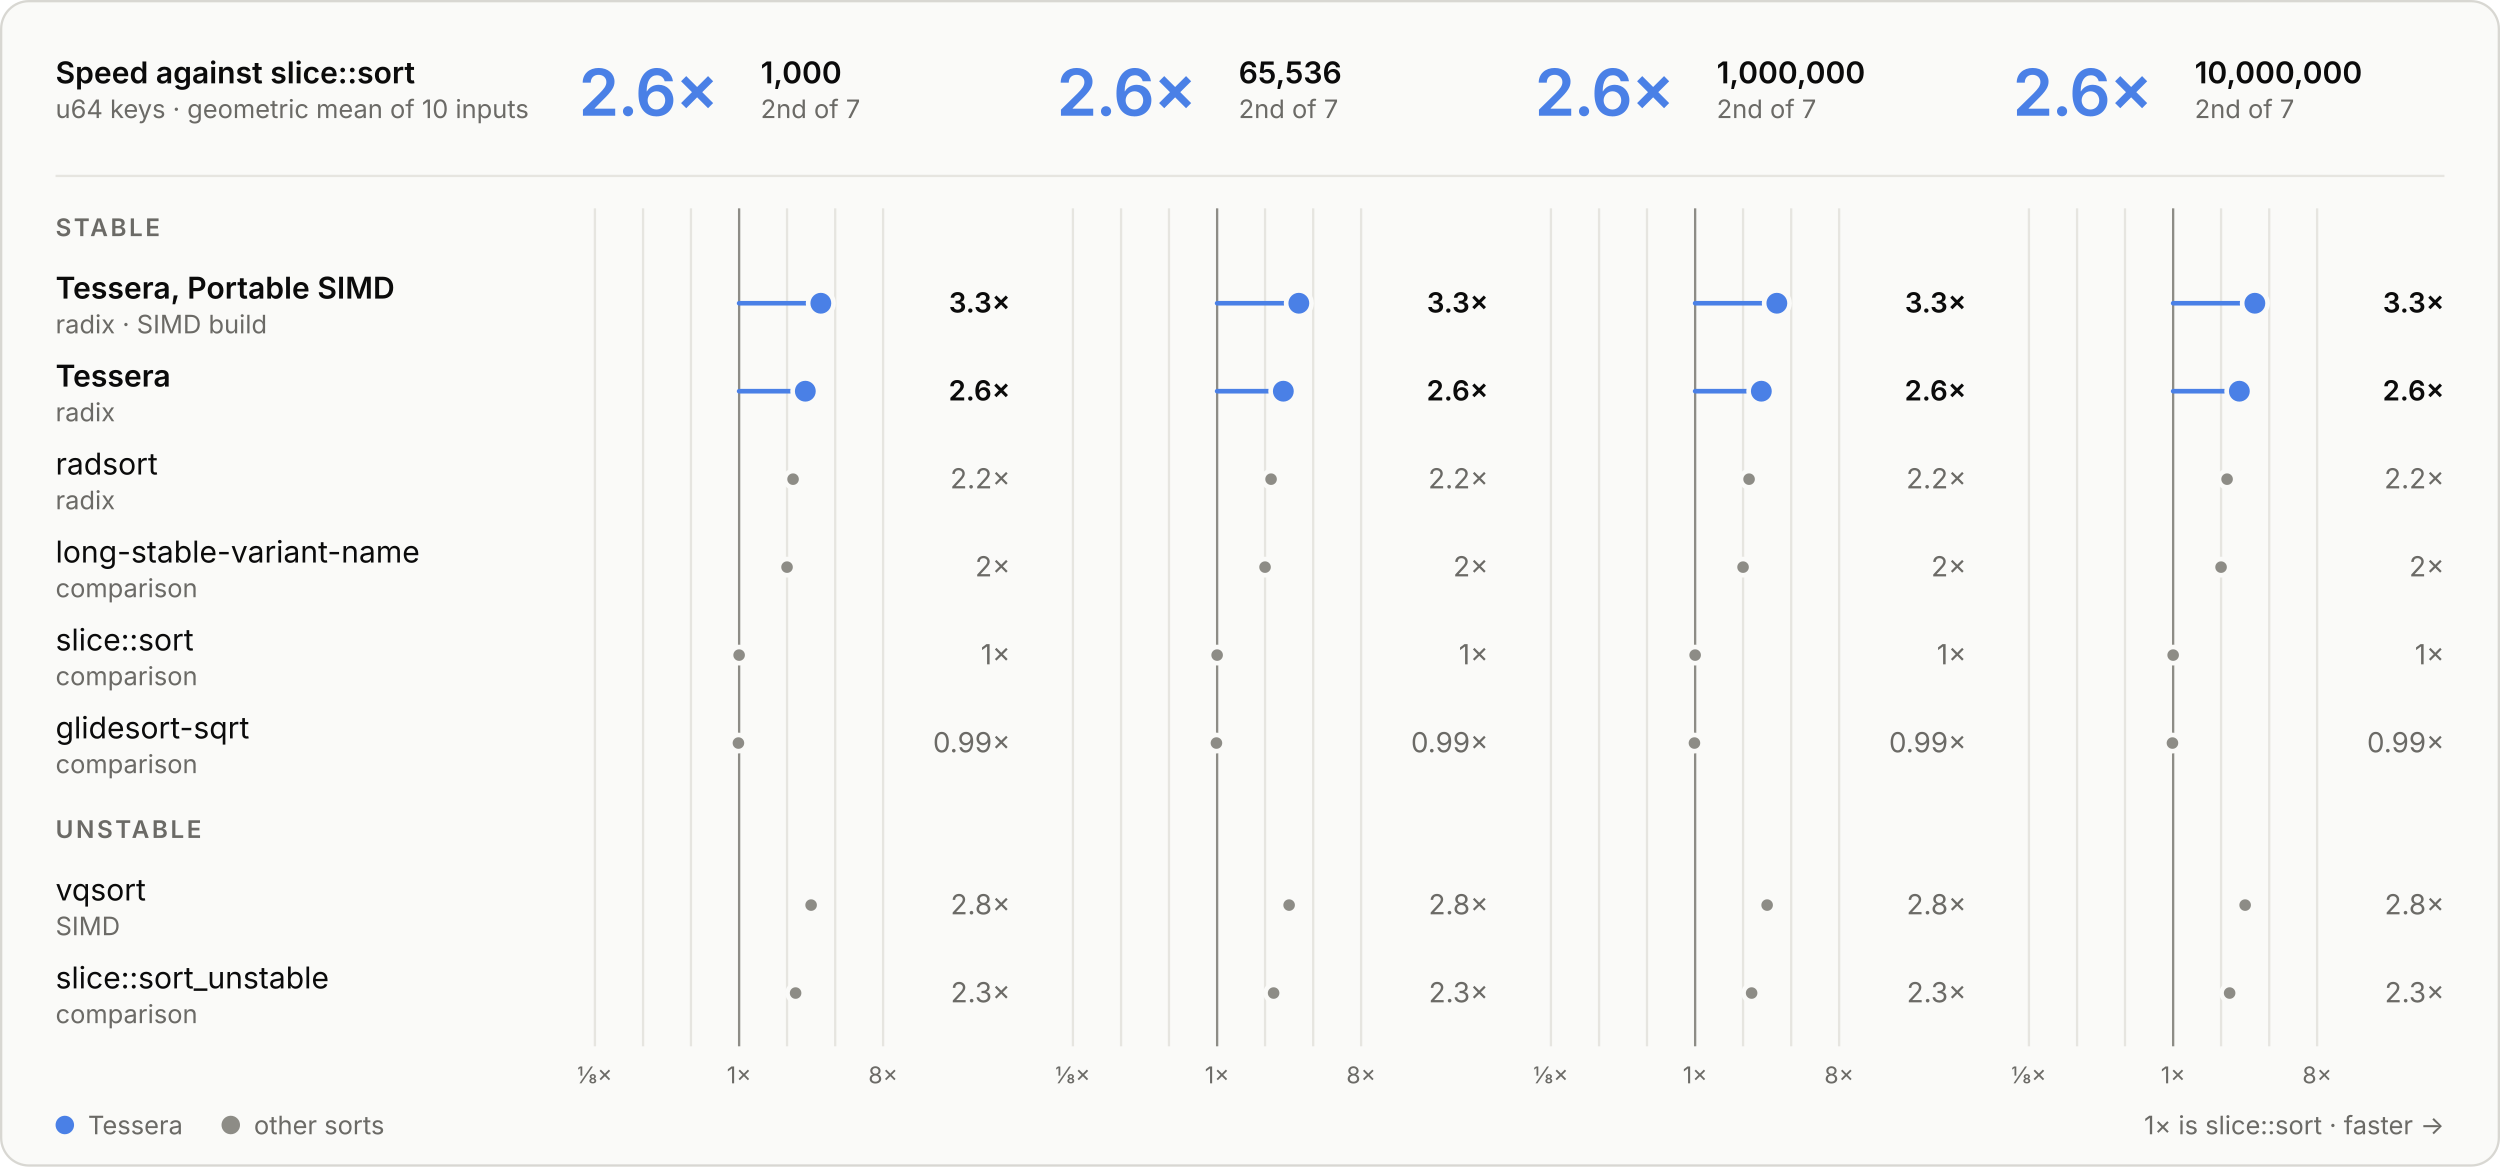
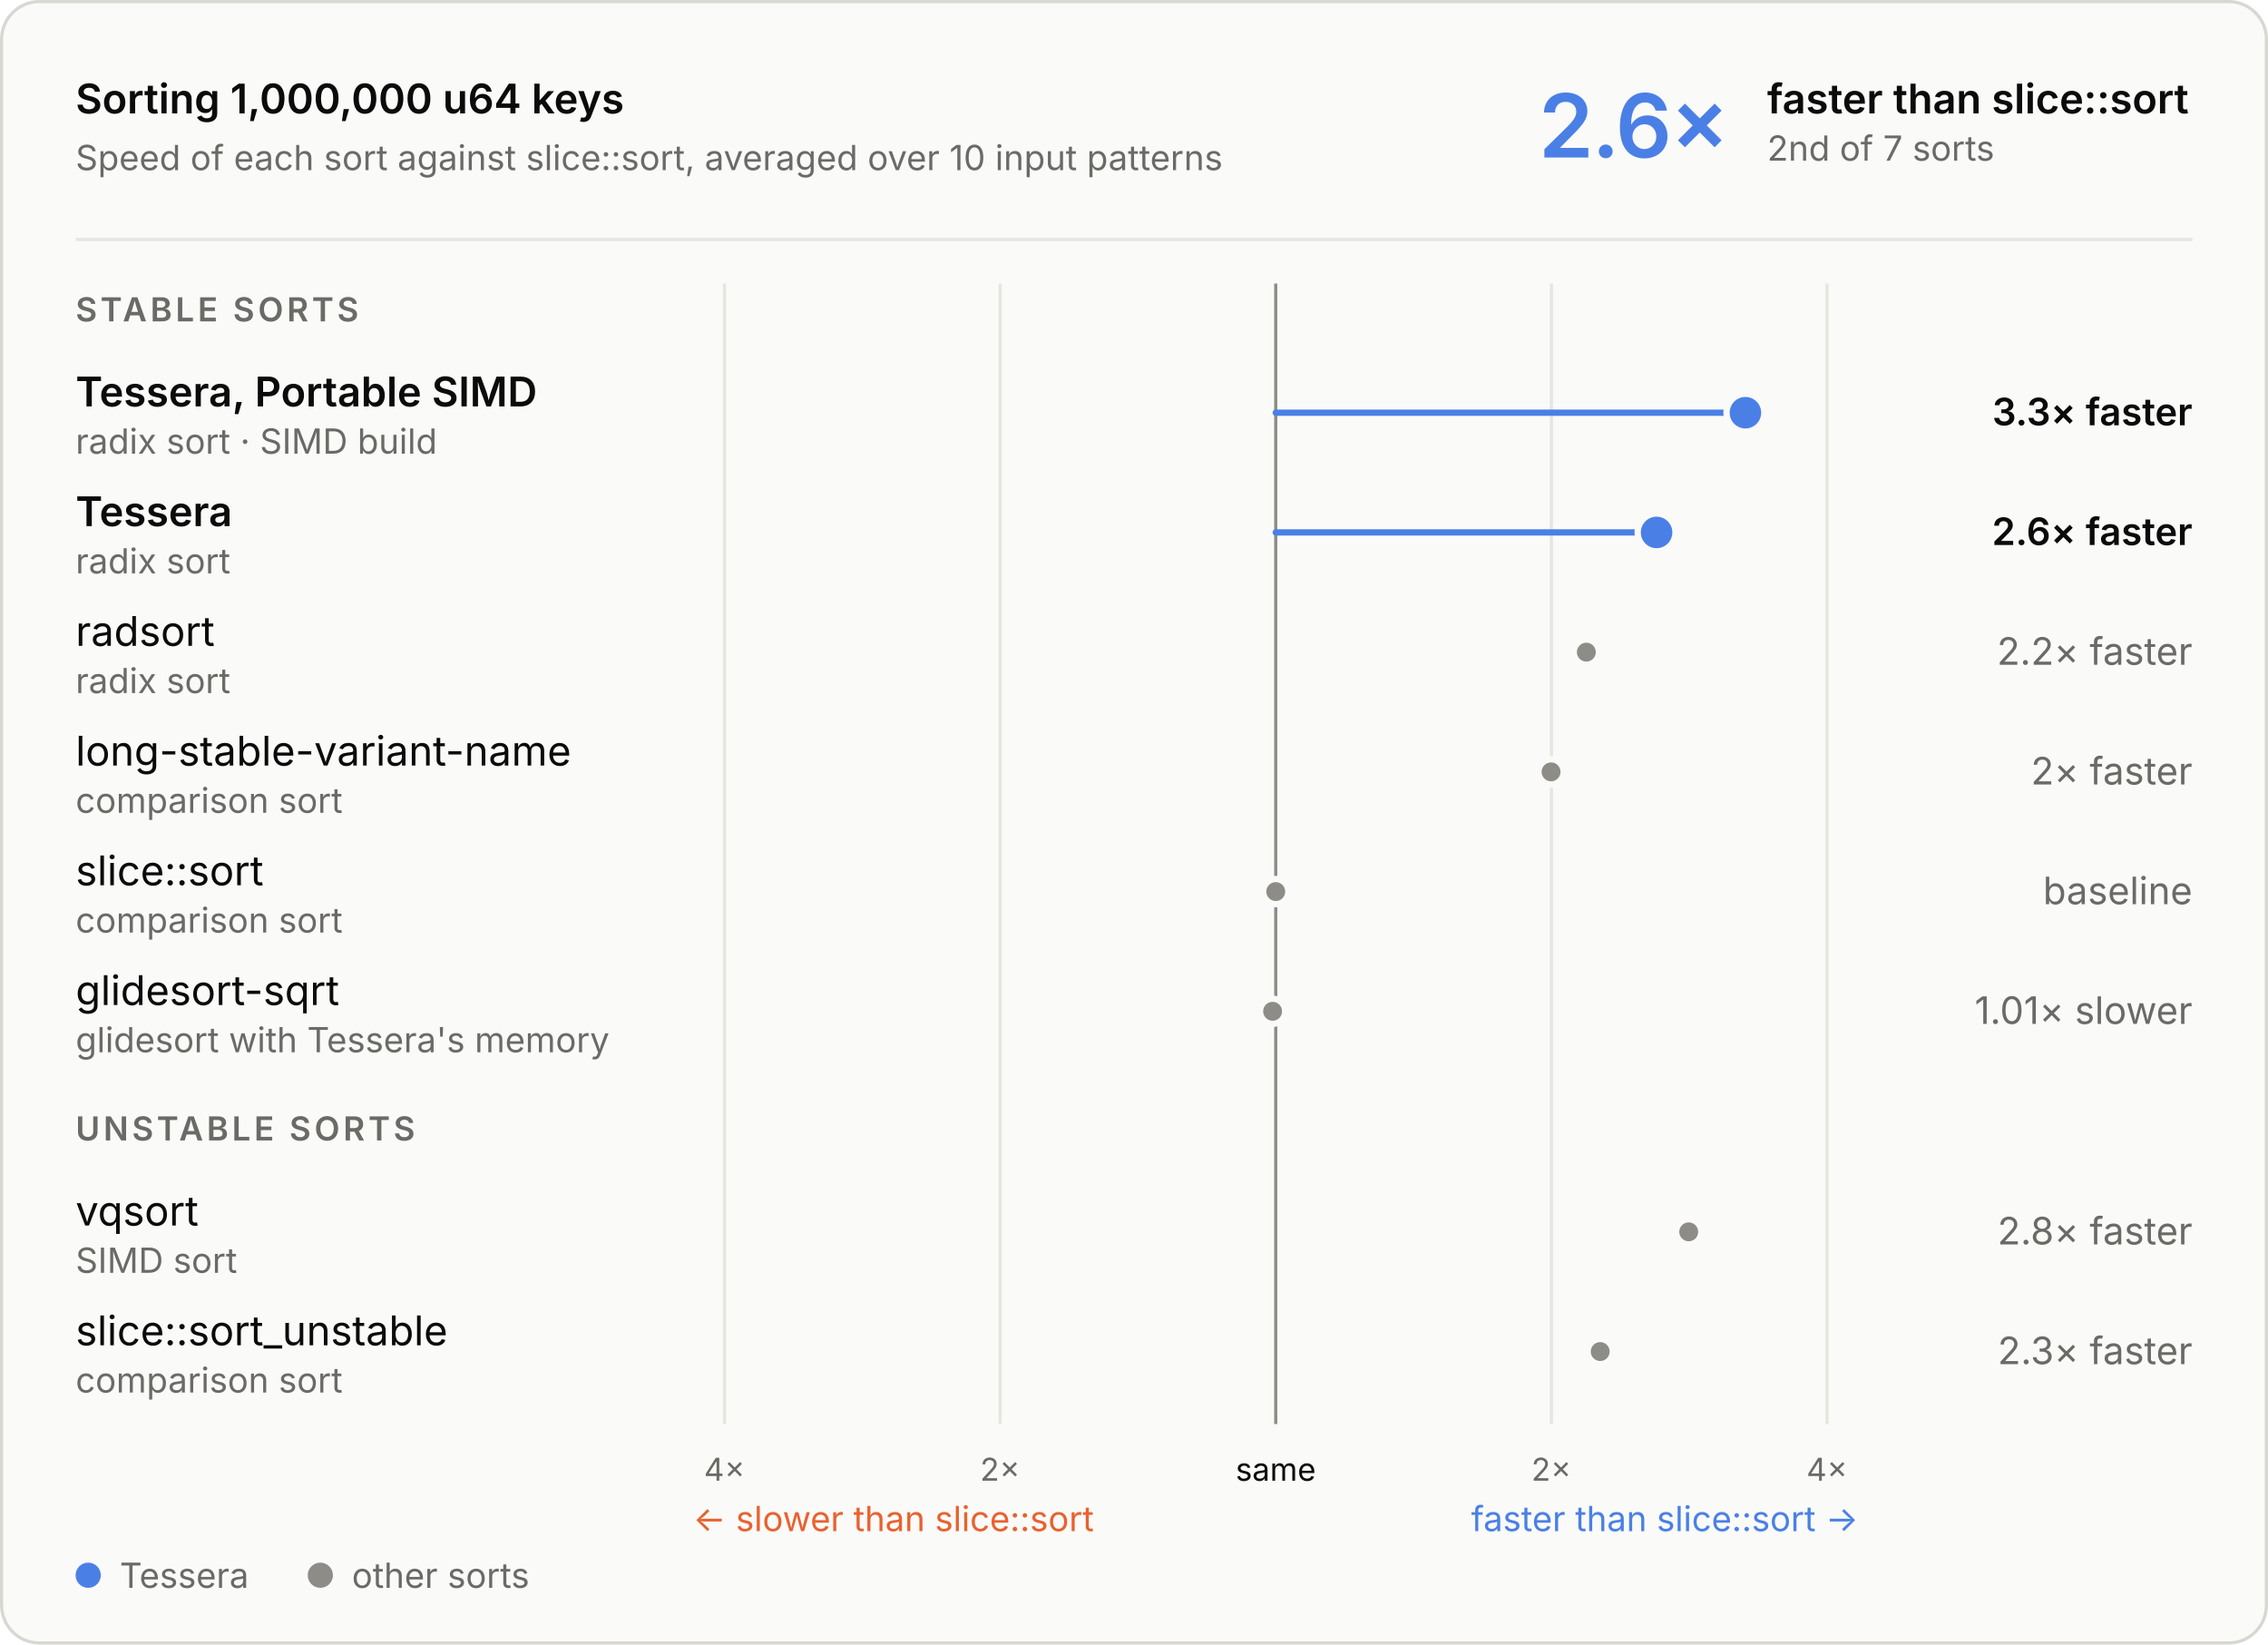
- <svg xmlns="http://www.w3.org/2000/svg" viewBox="0 0 1080 504" width="1080" height="504" role="img" aria-labelledby="t d">
+ <svg xmlns="http://www.w3.org/2000/svg" viewBox="0 0 720 522" width="720" height="522" role="img" aria-labelledby="t d">
  <style>
  .panel { fill: #fafaf8; stroke: #d8d7d2; } .ring { stroke: #fafaf8; }
  .ink { fill: #0b0b0b; } .muted { fill: #6b6a66; } .rule { stroke: #e6e5e0; } .axis { stroke: #8d8c86; }
  .tag { fill: none; stroke: #c9c8c2; }
  .slower { fill: #e8622f; } .faster { fill: #4a80e6; }
  .stem-slower { stroke: #e8622f; } .stem-faster { stroke: #4a80e6; }
  .within { fill: #fafaf8; stroke: #8d8c86; }
  text { font-family: Inter, -apple-system, BlinkMacSystemFont, "Segoe UI", Helvetica, Arial, sans-serif; font-size: 13px; font-feature-settings: "tnum", "cv11"; }
  .val { font-size: 12px; } .sub { font-size: 11px; } .tiny { font-size: 10px; } .strong { font-weight: 600; }
  .hero { font-size: 28px; font-weight: 600; letter-spacing: -0.6px; font-feature-settings: "pnum"; }
  .stat { font-size: 18px; font-weight: 600; }
  .caps { font-size: 10.5px; font-weight: 600; letter-spacing: 1.1px; }
  @media (prefers-color-scheme: dark) {
    .panel { fill: #1e1e1d; stroke: #3a3a37; } .ring { stroke: #1e1e1d; }
    .ink { fill: #e8e7e3; } .muted { fill: #a3a29b; } .rule { stroke: #30302e; } .axis { stroke: #6f6e69; }
    .tag { stroke: #4a4a46; }
    .within { fill: #1e1e1d; stroke: #6f6e69; }
  }
</style>
  <style>
-   .mark { fill: #8d8c86; } .stroke-ink { stroke: #0b0b0b; } .stroke-mark { stroke: #8d8c86; }
-   @media (prefers-color-scheme: dark) { .stroke-ink { stroke: #e8e7e3; } }
+   .mark { fill: #8d8c86; } .stroke-mark { stroke: #8d8c86; }
</style>
-   <rect class="panel" x="0.5" y="0.5" width="1079" height="503" rx="12" />
-   <text class="ink strong" x="24.0" y="36.0">Speed against slice::sort</text>
-   <text class="muted sub" x="24.0" y="51.0">u64 keys · geometric mean of 10 inputs</text>
-   <text class="hero faster" x="250.0" y="50.0">2.6×</text>
-   <text class="ink strong" x="328.6" y="36.0">1,000</text>
-   <text class="muted sub" x="328.6" y="51.0">2nd of 7</text>
-   <text class="hero faster" x="456.5" y="50.0">2.6×</text>
-   <text class="ink strong" x="535.1" y="36.0">65,536</text>
-   <text class="muted sub" x="535.1" y="51.0">2nd of 7</text>
-   <text class="hero faster" x="663.0" y="50.0">2.6×</text>
-   <text class="ink strong" x="741.6" y="36.0">1,000,000</text>
-   <text class="muted sub" x="741.6" y="51.0">2nd of 7</text>
-   <text class="hero faster" x="869.5" y="50.0">2.6×</text>
-   <text class="ink strong" x="948.1" y="36.0">10,000,000</text>
-   <text class="muted sub" x="948.1" y="51.0">2nd of 7</text>
-   <line class="rule" x1="24" x2="1056" y1="76" y2="76" stroke-width="1" />
-   <line class="rule" x1="257.0" x2="257.0" y1="90" y2="452" stroke-width="1" />
-   <line class="rule" x1="277.8" x2="277.8" y1="90" y2="452" stroke-width="1" />
-   <line class="rule" x1="298.5" x2="298.5" y1="90" y2="452" stroke-width="1" />
-   <line class="axis" x1="319.3" x2="319.3" y1="90" y2="452" stroke-width="1" />
-   <line class="rule" x1="340.0" x2="340.0" y1="90" y2="452" stroke-width="1" />
-   <line class="rule" x1="360.8" x2="360.8" y1="90" y2="452" stroke-width="1" />
-   <line class="rule" x1="381.5" x2="381.5" y1="90" y2="452" stroke-width="1" />
-   <text class="muted tiny" x="257.0" y="468.0" text-anchor="middle">⅛×</text>
-   <text class="muted tiny" x="319.3" y="468.0" text-anchor="middle">1×</text>
-   <text class="muted tiny" x="381.5" y="468.0" text-anchor="middle">8×</text>
-   <line class="rule" x1="463.5" x2="463.5" y1="90" y2="452" stroke-width="1" />
-   <line class="rule" x1="484.3" x2="484.3" y1="90" y2="452" stroke-width="1" />
-   <line class="rule" x1="505.0" x2="505.0" y1="90" y2="452" stroke-width="1" />
-   <line class="axis" x1="525.8" x2="525.8" y1="90" y2="452" stroke-width="1" />
-   <line class="rule" x1="546.5" x2="546.5" y1="90" y2="452" stroke-width="1" />
-   <line class="rule" x1="567.3" x2="567.3" y1="90" y2="452" stroke-width="1" />
-   <line class="rule" x1="588.0" x2="588.0" y1="90" y2="452" stroke-width="1" />
-   <text class="muted tiny" x="463.5" y="468.0" text-anchor="middle">⅛×</text>
-   <text class="muted tiny" x="525.8" y="468.0" text-anchor="middle">1×</text>
-   <text class="muted tiny" x="588.0" y="468.0" text-anchor="middle">8×</text>
-   <line class="rule" x1="670.0" x2="670.0" y1="90" y2="452" stroke-width="1" />
-   <line class="rule" x1="690.8" x2="690.8" y1="90" y2="452" stroke-width="1" />
-   <line class="rule" x1="711.5" x2="711.5" y1="90" y2="452" stroke-width="1" />
-   <line class="axis" x1="732.3" x2="732.3" y1="90" y2="452" stroke-width="1" />
-   <line class="rule" x1="753.0" x2="753.0" y1="90" y2="452" stroke-width="1" />
-   <line class="rule" x1="773.8" x2="773.8" y1="90" y2="452" stroke-width="1" />
-   <line class="rule" x1="794.5" x2="794.5" y1="90" y2="452" stroke-width="1" />
-   <text class="muted tiny" x="670.0" y="468.0" text-anchor="middle">⅛×</text>
-   <text class="muted tiny" x="732.3" y="468.0" text-anchor="middle">1×</text>
-   <text class="muted tiny" x="794.5" y="468.0" text-anchor="middle">8×</text>
-   <line class="rule" x1="876.5" x2="876.5" y1="90" y2="452" stroke-width="1" />
-   <line class="rule" x1="897.3" x2="897.3" y1="90" y2="452" stroke-width="1" />
-   <line class="rule" x1="918.0" x2="918.0" y1="90" y2="452" stroke-width="1" />
-   <line class="axis" x1="938.8" x2="938.8" y1="90" y2="452" stroke-width="1" />
-   <line class="rule" x1="959.5" x2="959.5" y1="90" y2="452" stroke-width="1" />
-   <line class="rule" x1="980.3" x2="980.3" y1="90" y2="452" stroke-width="1" />
-   <line class="rule" x1="1001.0" x2="1001.0" y1="90" y2="452" stroke-width="1" />
-   <text class="muted tiny" x="876.5" y="468.0" text-anchor="middle">⅛×</text>
-   <text class="muted tiny" x="938.8" y="468.0" text-anchor="middle">1×</text>
-   <text class="muted tiny" x="1001.0" y="468.0" text-anchor="middle">8×</text>
-   <text class="caps muted" x="24.0" y="102.0">STABLE</text>
+   <rect class="panel" x="0.5" y="0.5" width="719" height="521" rx="12" />
+   <text class="ink strong" x="24.0" y="36.0">Sorting 1,000,000 u64 keys</text>
+   <text class="muted sub" x="24.0" y="54.0">Speed of each sort against slice::sort, averaged over 10 input patterns</text>
+   <text class="hero faster" x="549.0" y="50.0" text-anchor="end">2.6×</text>
+   <text class="ink strong" x="561.0" y="36.0">faster than slice::sort</text>
+   <text class="muted sub" x="561.0" y="51.0">2nd of 7 sorts</text>
+   <line class="rule" x1="24" x2="696" y1="76" y2="76" stroke-width="1" />
+   <line class="axis" x1="405.0" x2="405.0" y1="90" y2="452" stroke-width="1" />
+   <text class="ink tiny" x="405.0" y="470.0" text-anchor="middle">same</text>
+   <line class="rule" x1="492.5" x2="492.5" y1="90" y2="452" stroke-width="1" />
+   <text class="muted tiny" x="492.5" y="470.0" text-anchor="middle">2×</text>
+   <line class="rule" x1="317.5" x2="317.5" y1="90" y2="452" stroke-width="1" />
+   <text class="muted tiny" x="317.5" y="470.0" text-anchor="middle">2×</text>
+   <line class="rule" x1="580.0" x2="580.0" y1="90" y2="452" stroke-width="1" />
+   <text class="muted tiny" x="580.0" y="470.0" text-anchor="middle">4×</text>
+   <line class="rule" x1="230.0" x2="230.0" y1="90" y2="452" stroke-width="1" />
+   <text class="muted tiny" x="230.0" y="470.0" text-anchor="middle">4×</text>
+   <text class="slower sub" x="220.0" y="486.0">← slower than slice::sort</text>
+   <text class="faster sub" x="590.0" y="486.0" text-anchor="end">faster than slice::sort →</text>
+   <text class="caps muted" x="24.0" y="102.0">STABLE SORTS</text>
  <text class="ink strong" x="24.0" y="129.0">Tessera, Portable SIMD</text>
-   <text class="muted sub" x="24.0" y="144.0">radix · SIMD build</text>
-   <line class="stem-faster" x1="319.3" x2="354.6" y1="131" y2="131" stroke-width="2" stroke-linecap="round" />
-   <circle class="faster ring" cx="354.6" cy="131" r="5.5" stroke-width="2" />
-   <text class="val ink strong" x="436.5" y="135.0" text-anchor="end">3.3×</text>
-   <line class="stem-faster" x1="525.8" x2="561.1" y1="131" y2="131" stroke-width="2" stroke-linecap="round" />
-   <circle class="faster ring" cx="561.1" cy="131" r="5.5" stroke-width="2" />
-   <text class="val ink strong" x="643.0" y="135.0" text-anchor="end">3.3×</text>
-   <line class="stem-faster" x1="732.3" x2="767.6" y1="131" y2="131" stroke-width="2" stroke-linecap="round" />
-   <circle class="faster ring" cx="767.6" cy="131" r="5.5" stroke-width="2" />
-   <text class="val ink strong" x="849.5" y="135.0" text-anchor="end">3.3×</text>
-   <line class="stem-faster" x1="938.8" x2="974.1" y1="131" y2="131" stroke-width="2" stroke-linecap="round" />
-   <circle class="faster ring" cx="974.1" cy="131" r="5.5" stroke-width="2" />
-   <text class="val ink strong" x="1056.0" y="135.0" text-anchor="end">3.3×</text>
+   <text class="muted sub" x="24.0" y="144.0">radix sort · SIMD build</text>
+   <line class="stem-faster" x1="405.0" x2="554.1" y1="131" y2="131" stroke-width="2" stroke-linecap="round" />
+   <circle class="faster ring" cx="554.1" cy="131" r="6" stroke-width="2" />
+   <text class="val ink strong" x="696.0" y="135.0" text-anchor="end">3.3× faster</text>
  <text class="ink strong" x="24.0" y="167.0">Tessera</text>
-   <text class="muted sub" x="24.0" y="182.0">radix</text>
-   <line class="stem-faster" x1="319.3" x2="347.9" y1="169" y2="169" stroke-width="2" stroke-linecap="round" />
-   <circle class="faster ring" cx="347.9" cy="169" r="5.5" stroke-width="2" />
-   <text class="val ink strong" x="436.5" y="173.0" text-anchor="end">2.6×</text>
-   <line class="stem-faster" x1="525.8" x2="554.4" y1="169" y2="169" stroke-width="2" stroke-linecap="round" />
-   <circle class="faster ring" cx="554.4" cy="169" r="5.5" stroke-width="2" />
-   <text class="val ink strong" x="643.0" y="173.0" text-anchor="end">2.6×</text>
-   <line class="stem-faster" x1="732.3" x2="760.9" y1="169" y2="169" stroke-width="2" stroke-linecap="round" />
-   <circle class="faster ring" cx="760.9" cy="169" r="5.5" stroke-width="2" />
-   <text class="val ink strong" x="849.5" y="173.0" text-anchor="end">2.6×</text>
-   <line class="stem-faster" x1="938.8" x2="967.4" y1="169" y2="169" stroke-width="2" stroke-linecap="round" />
-   <circle class="faster ring" cx="967.4" cy="169" r="5.5" stroke-width="2" />
-   <text class="val ink strong" x="1056.0" y="173.0" text-anchor="end">2.6×</text>
+   <text class="muted sub" x="24.0" y="182.0">radix sort</text>
+   <line class="stem-faster" x1="405.0" x2="525.9" y1="169" y2="169" stroke-width="2" stroke-linecap="round" />
+   <circle class="faster ring" cx="525.9" cy="169" r="6" stroke-width="2" />
+   <text class="val ink strong" x="696.0" y="173.0" text-anchor="end">2.6× faster</text>
  <text class="ink" x="24.0" y="205.0">radsort</text>
-   <text class="muted sub" x="24.0" y="220.0">radix</text>
-   <circle class="mark ring" cx="342.6" cy="207" r="3.5" stroke-width="2" />
-   <text class="val muted" x="436.5" y="211.0" text-anchor="end">2.2×</text>
-   <circle class="mark ring" cx="549.1" cy="207" r="3.5" stroke-width="2" />
-   <text class="val muted" x="643.0" y="211.0" text-anchor="end">2.2×</text>
-   <circle class="mark ring" cx="755.6" cy="207" r="3.5" stroke-width="2" />
-   <text class="val muted" x="849.5" y="211.0" text-anchor="end">2.2×</text>
-   <circle class="mark ring" cx="962.1" cy="207" r="3.5" stroke-width="2" />
-   <text class="val muted" x="1056.0" y="211.0" text-anchor="end">2.2×</text>
+   <text class="muted sub" x="24.0" y="220.0">radix sort</text>
+   <circle class="mark ring" cx="503.6" cy="207" r="4" stroke-width="2" />
+   <text class="val muted" x="696.0" y="211.0" text-anchor="end">2.2× faster</text>
  <text class="ink" x="24.0" y="243.0">long-stable-variant-name</text>
-   <text class="muted sub" x="24.0" y="258.0">comparison</text>
-   <circle class="mark ring" cx="340.0" cy="245" r="3.5" stroke-width="2" />
-   <text class="val muted" x="436.5" y="249.0" text-anchor="end">2×</text>
-   <circle class="mark ring" cx="546.5" cy="245" r="3.5" stroke-width="2" />
-   <text class="val muted" x="643.0" y="249.0" text-anchor="end">2×</text>
-   <circle class="mark ring" cx="753.0" cy="245" r="3.5" stroke-width="2" />
-   <text class="val muted" x="849.5" y="249.0" text-anchor="end">2×</text>
-   <circle class="mark ring" cx="959.5" cy="245" r="3.5" stroke-width="2" />
-   <text class="val muted" x="1056.0" y="249.0" text-anchor="end">2×</text>
+   <text class="muted sub" x="24.0" y="258.0">comparison sort</text>
+   <circle class="mark ring" cx="492.4" cy="245" r="4" stroke-width="2" />
+   <text class="val muted" x="696.0" y="249.0" text-anchor="end">2× faster</text>
  <text class="ink" x="24.0" y="281.0">slice::sort</text>
-   <text class="muted sub" x="24.0" y="296.0">comparison</text>
-   <circle class="mark ring" cx="319.3" cy="283" r="3.5" stroke-width="2" />
-   <text class="val muted" x="436.5" y="287.0" text-anchor="end">1×</text>
-   <circle class="mark ring" cx="525.8" cy="283" r="3.5" stroke-width="2" />
-   <text class="val muted" x="643.0" y="287.0" text-anchor="end">1×</text>
-   <circle class="mark ring" cx="732.3" cy="283" r="3.5" stroke-width="2" />
-   <text class="val muted" x="849.5" y="287.0" text-anchor="end">1×</text>
-   <circle class="mark ring" cx="938.8" cy="283" r="3.5" stroke-width="2" />
-   <text class="val muted" x="1056.0" y="287.0" text-anchor="end">1×</text>
+   <text class="muted sub" x="24.0" y="296.0">comparison sort</text>
+   <circle class="mark ring" cx="405.0" cy="283" r="4" stroke-width="2" />
+   <text class="val muted" x="696.0" y="287.0" text-anchor="end">baseline</text>
  <text class="ink" x="24.0" y="319.0">glidesort-sqrt</text>
-   <text class="muted sub" x="24.0" y="334.0">comparison</text>
-   <circle class="mark ring" cx="319.0" cy="321" r="3.5" stroke-width="2" />
-   <text class="val muted" x="436.5" y="325.0" text-anchor="end">0.99×</text>
-   <circle class="mark ring" cx="525.5" cy="321" r="3.5" stroke-width="2" />
-   <text class="val muted" x="643.0" y="325.0" text-anchor="end">0.99×</text>
-   <circle class="mark ring" cx="732.0" cy="321" r="3.5" stroke-width="2" />
-   <text class="val muted" x="849.5" y="325.0" text-anchor="end">0.99×</text>
-   <circle class="mark ring" cx="938.5" cy="321" r="3.5" stroke-width="2" />
-   <text class="val muted" x="1056.0" y="325.0" text-anchor="end">0.99×</text>
-   <text class="caps muted" x="24.0" y="362.0">UNSTABLE</text>
+   <text class="muted sub" x="24.0" y="334.0">glidesort with Tessera's memory</text>
+   <circle class="mark ring" cx="404.0" cy="321" r="4" stroke-width="2" />
+   <text class="val muted" x="696.0" y="325.0" text-anchor="end">1.01× slower</text>
+   <text class="caps muted" x="24.0" y="362.0">UNSTABLE SORTS</text>
  <text class="ink" x="24.0" y="389.0">vqsort</text>
-   <text class="muted sub" x="24.0" y="404.0">SIMD</text>
-   <circle class="mark ring" cx="350.4" cy="391" r="3.5" stroke-width="2" />
-   <text class="val muted" x="436.5" y="395.0" text-anchor="end">2.8×</text>
-   <circle class="mark ring" cx="556.9" cy="391" r="3.5" stroke-width="2" />
-   <text class="val muted" x="643.0" y="395.0" text-anchor="end">2.8×</text>
-   <circle class="mark ring" cx="763.4" cy="391" r="3.5" stroke-width="2" />
-   <text class="val muted" x="849.5" y="395.0" text-anchor="end">2.8×</text>
-   <circle class="mark ring" cx="969.9" cy="391" r="3.5" stroke-width="2" />
-   <text class="val muted" x="1056.0" y="395.0" text-anchor="end">2.8×</text>
+   <text class="muted sub" x="24.0" y="404.0">SIMD sort</text>
+   <circle class="mark ring" cx="536.1" cy="391" r="4" stroke-width="2" />
+   <text class="val muted" x="696.0" y="395.0" text-anchor="end">2.8× faster</text>
  <text class="ink" x="24.0" y="427.0">slice::sort_unstable</text>
-   <text class="muted sub" x="24.0" y="442.0">comparison</text>
-   <circle class="mark ring" cx="343.7" cy="429" r="3.5" stroke-width="2" />
-   <text class="val muted" x="436.5" y="433.0" text-anchor="end">2.3×</text>
-   <circle class="mark ring" cx="550.2" cy="429" r="3.5" stroke-width="2" />
-   <text class="val muted" x="643.0" y="433.0" text-anchor="end">2.3×</text>
-   <circle class="mark ring" cx="756.7" cy="429" r="3.5" stroke-width="2" />
-   <text class="val muted" x="849.5" y="433.0" text-anchor="end">2.3×</text>
-   <circle class="mark ring" cx="963.2" cy="429" r="3.5" stroke-width="2" />
-   <text class="val muted" x="1056.0" y="433.0" text-anchor="end">2.3×</text>
-   <circle class="faster" cx="28" cy="486" r="4" />
-   <text class="muted sub" x="38.0" y="490.0">Tessera</text>
-   <circle class="mark" cx="99.69" cy="486" r="4" />
-   <text class="muted sub" x="109.7" y="490.0">other sorts</text>
-   <text class="muted sub" x="1056.0" y="490.0" text-anchor="end">1× is slice::sort · faster →</text>
+   <text class="muted sub" x="24.0" y="442.0">comparison sort</text>
+   <circle class="mark ring" cx="508.0" cy="429" r="4" stroke-width="2" />
+   <text class="val muted" x="696.0" y="433.0" text-anchor="end">2.3× faster</text>
+   <circle class="faster" cx="28" cy="500" r="4" />
+   <text class="muted sub" x="38.0" y="504.0">Tessera</text>
+   <circle class="mark" cx="101.69" cy="500" r="4" />
+   <text class="muted sub" x="111.7" y="504.0">other sorts</text>
</svg>
